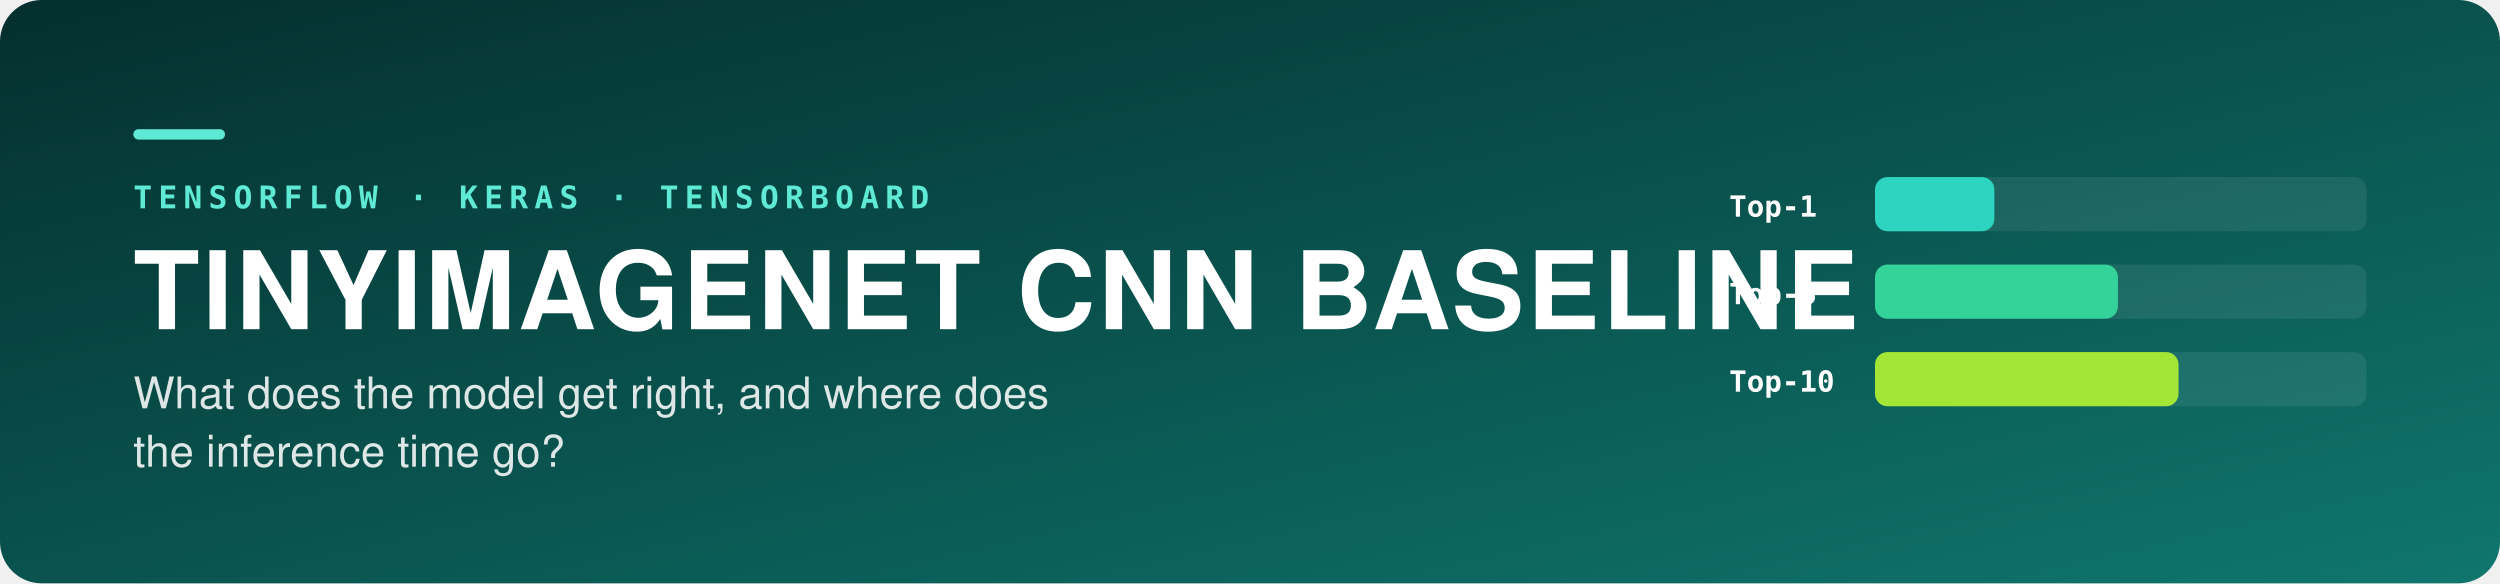
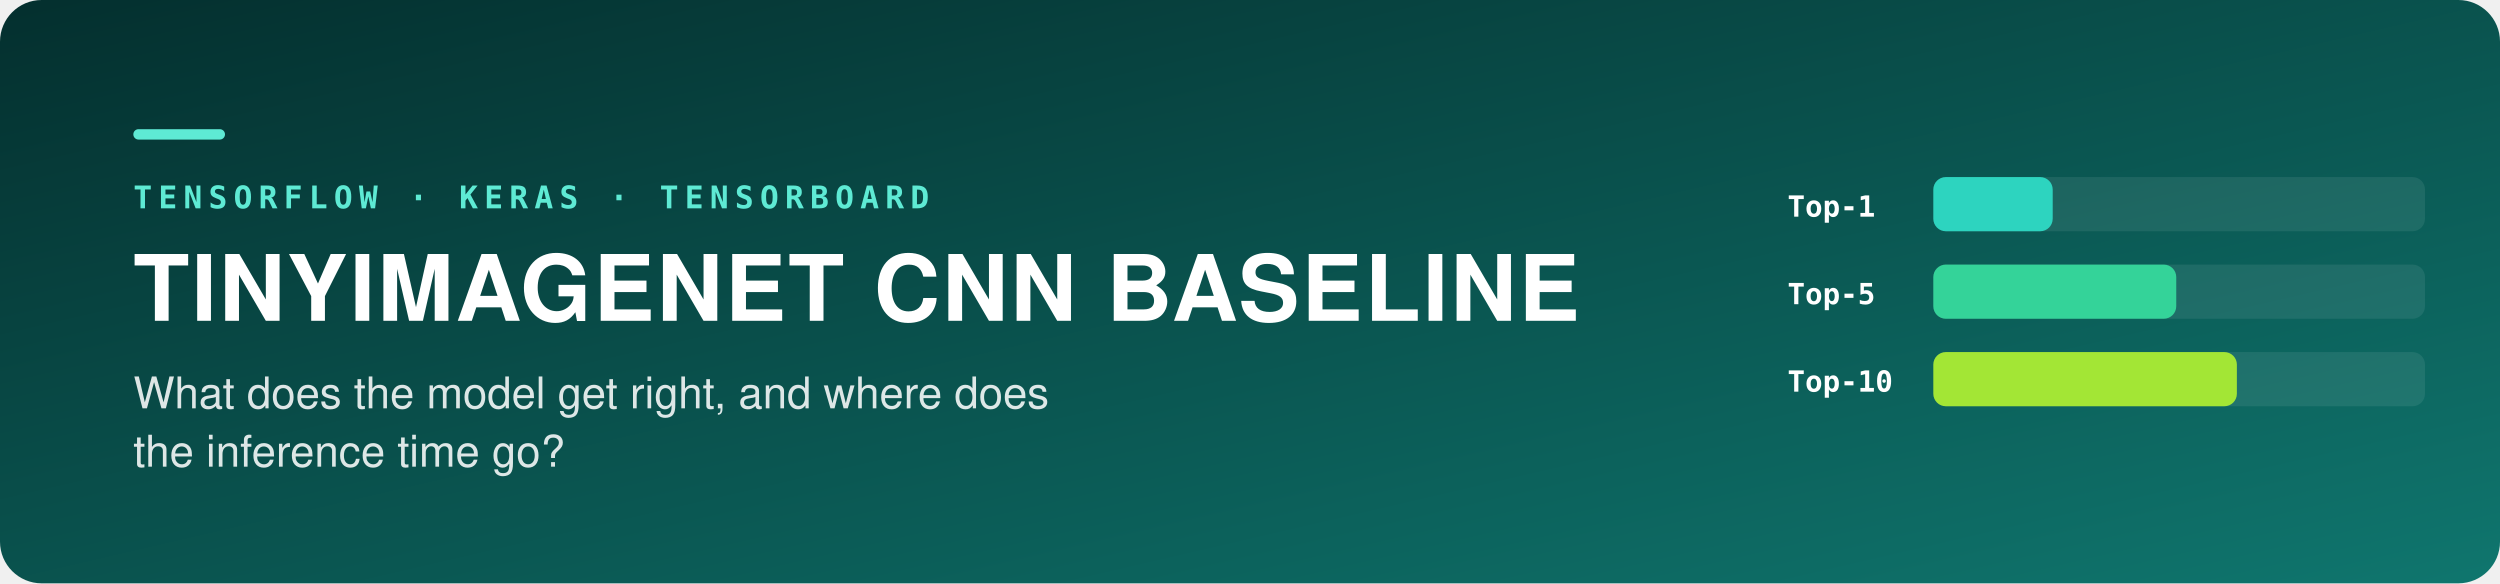
<svg xmlns="http://www.w3.org/2000/svg" viewBox="0 0 1200 280" role="img" aria-label="TINYIMAGENET CNN BASELINE">
  <style>
.kick{font:700 15px ui-monospace,SFMono-Regular,Menlo,Consolas,monospace;letter-spacing:3px;fill:#5EEAD4}
- .title{font:800 52px system-ui,-apple-system,'Segoe UI',Helvetica,Arial,sans-serif;letter-spacing:1.5px;fill:#ffffff}
+ .title{font:800 44px system-ui,-apple-system,'Segoe UI',Helvetica,Arial,sans-serif;letter-spacing:1px;fill:#ffffff}
.tag{font:500 21px system-ui,-apple-system,'Segoe UI',Helvetica,Arial,sans-serif;fill:#ffffff;opacity:.86}
.mb{font:700 14px ui-monospace,SFMono-Regular,Menlo,Consolas,monospace}
.bar{fill:#5EEAD4}
</style>
  <defs>
    <linearGradient id="g" x1="0" y1="0" x2="1" y2="1">
      <stop offset="0" stop-color="#042F2E" />
      <stop offset="1" stop-color="#0F766E" />
    </linearGradient>
  </defs>
  <rect width="1200" height="280" rx="20" fill="url(#g)" />
  <rect class="bar" x="64" y="62" width="44" height="5" rx="2.5" />
  <text x="64" y="100" class="kick">TENSORFLOW · KERAS · TENSORBOARD</text>
-   <text x="64" y="158" class="title">TINYIMAGENET CNN BASELINE</text>
+   <text x="64" y="154" class="title">TINYIMAGENET CNN BASELINE</text>
  <text x="64" y="196" class="tag">What does the model get right, and where does</text>
  <text x="64" y="224" class="tag">the inference time go?</text>
-   <g transform="translate(830,71)">
+   <g transform="translate(858,71)">
    <text x="0" y="33" class="mb" fill="#fff">Top-1</text>
    <rect x="70" y="14" width="236" height="26" rx="6" fill="#ffffff" opacity=".08" />
    <rect x="70" y="14" width="57.3" height="26" rx="6" fill="#2DD4BF" />
    <text x="0" y="75" class="mb" fill="#fff">Top-5</text>
    <rect x="70" y="56" width="236" height="26" rx="6" fill="#ffffff" opacity=".08" />
    <rect x="70" y="56" width="116.6" height="26" rx="6" fill="#34D399" />
    <text x="0" y="117" class="mb" fill="#fff">Top-10</text>
    <rect x="70" y="98" width="236" height="26" rx="6" fill="#ffffff" opacity=".08" />
    <rect x="70" y="98" width="145.7" height="26" rx="6" fill="#A3E635" />
  </g>
</svg>
